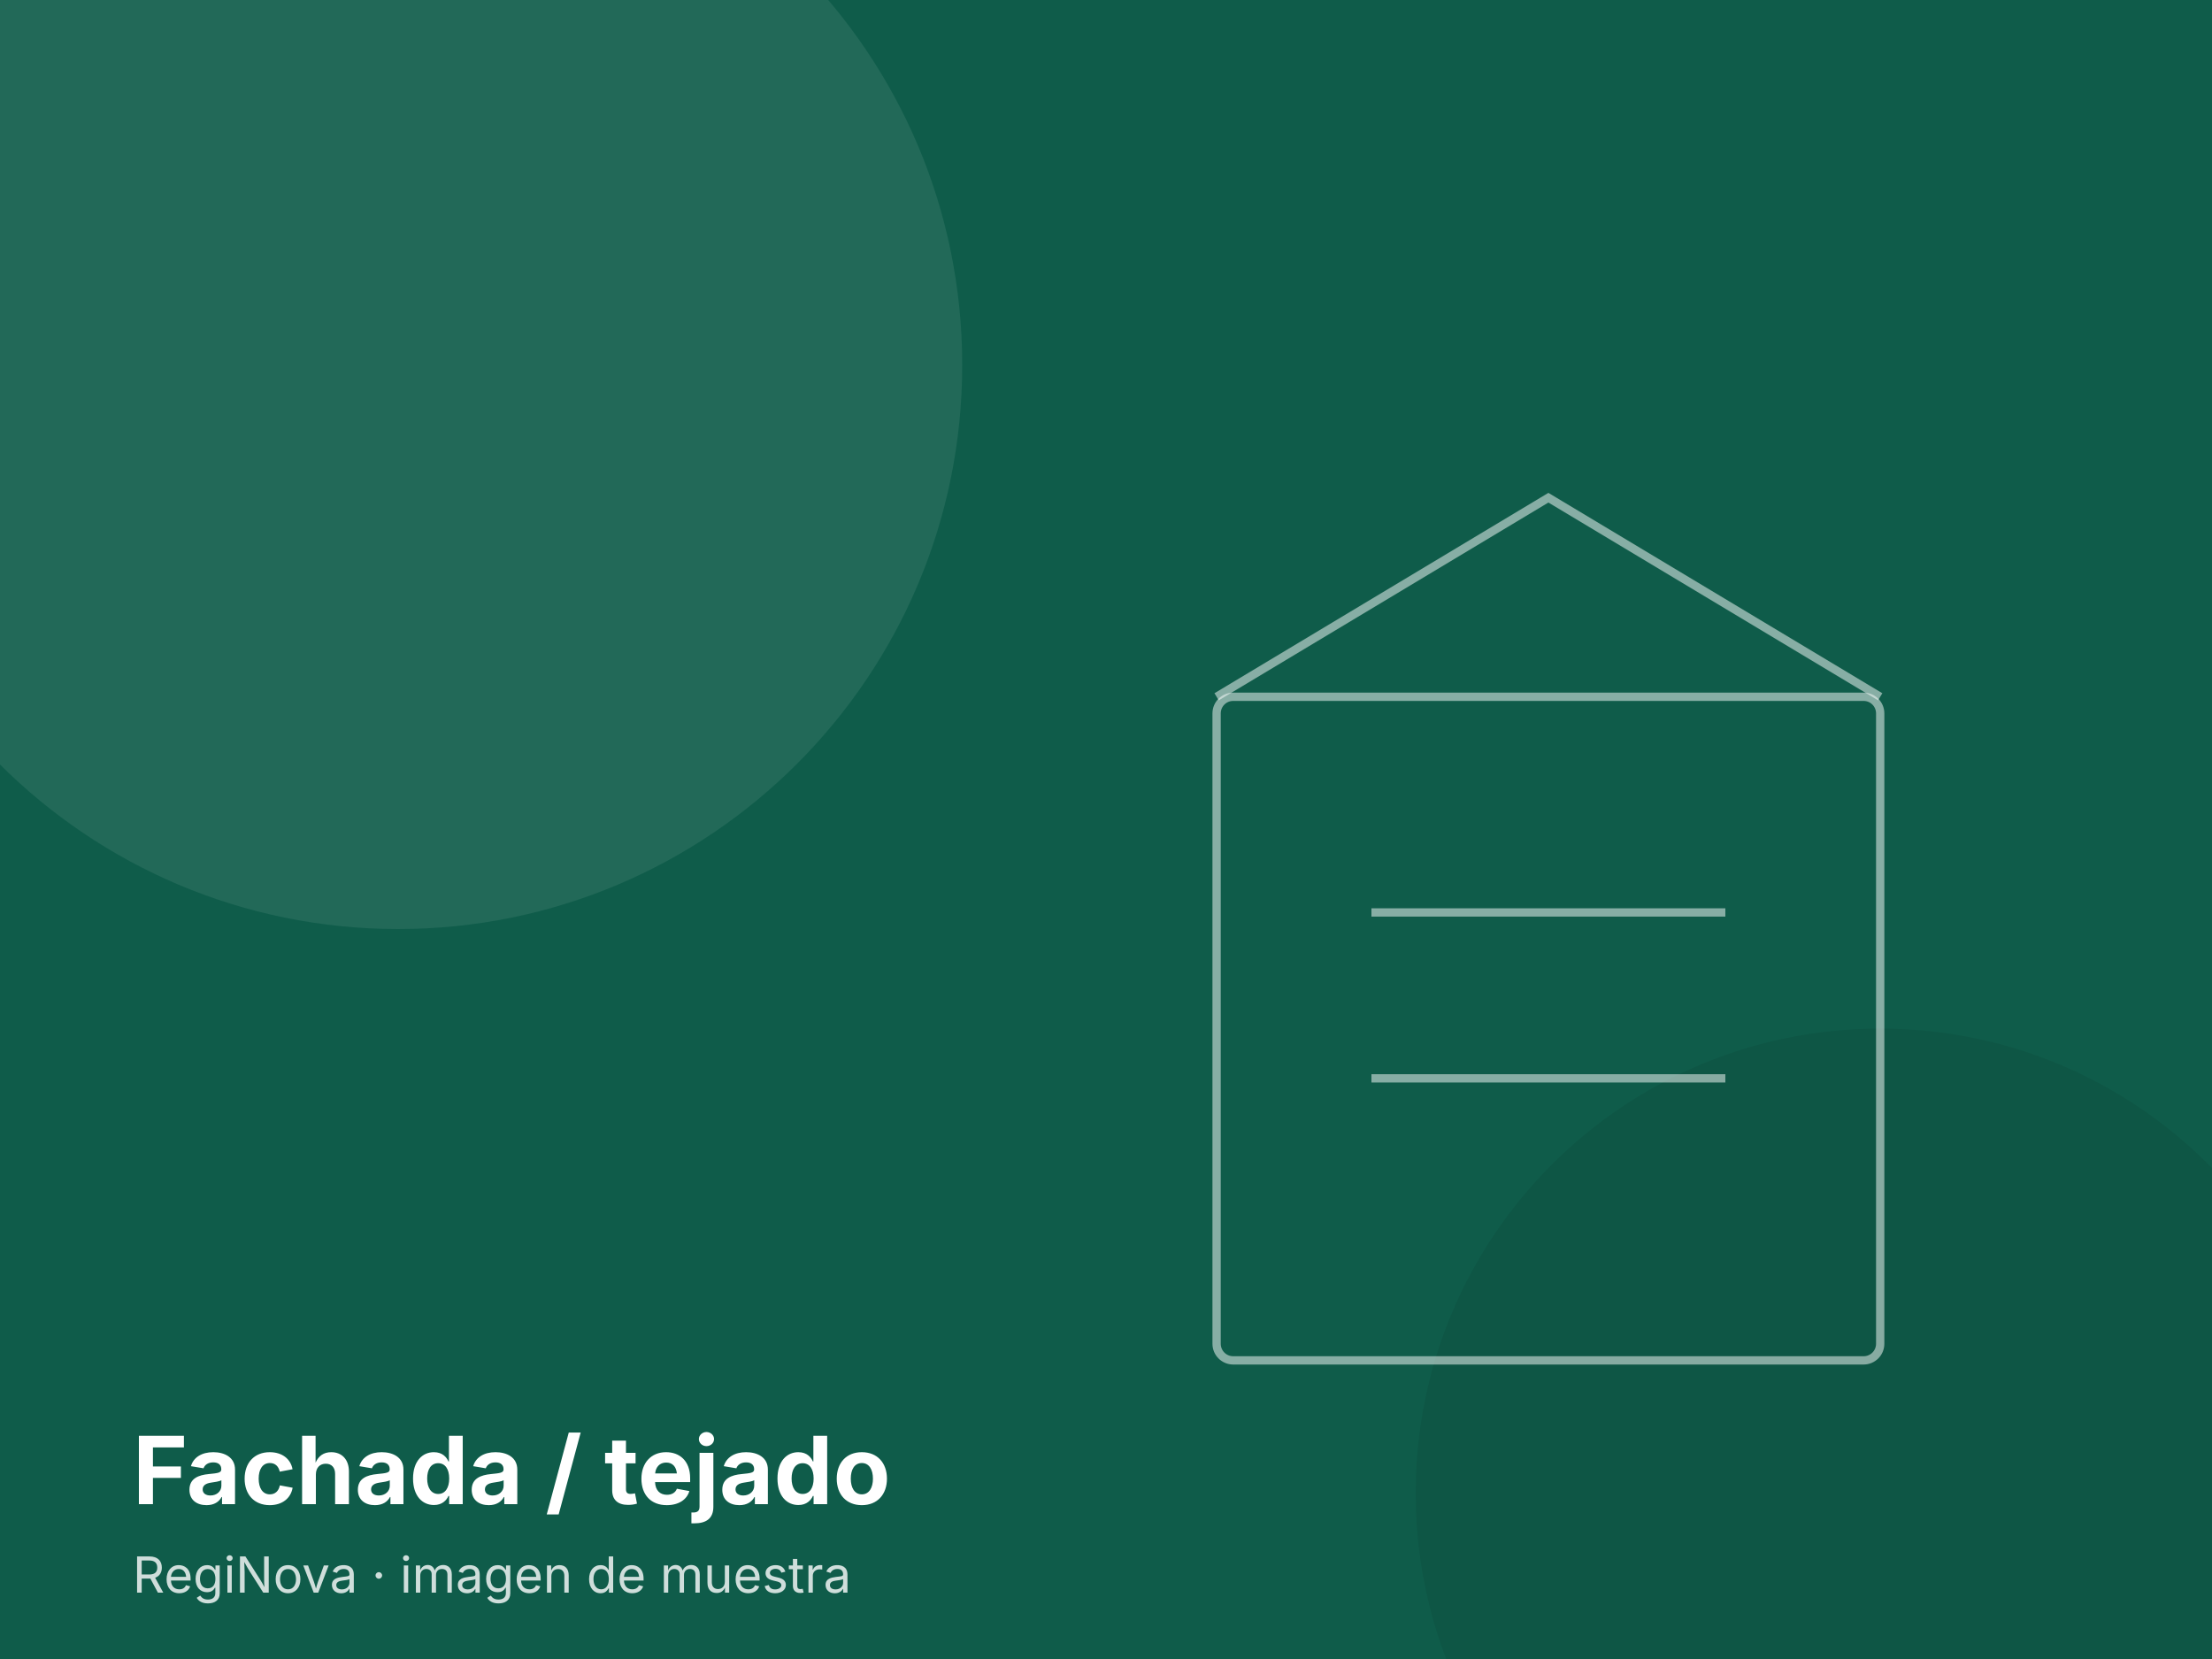
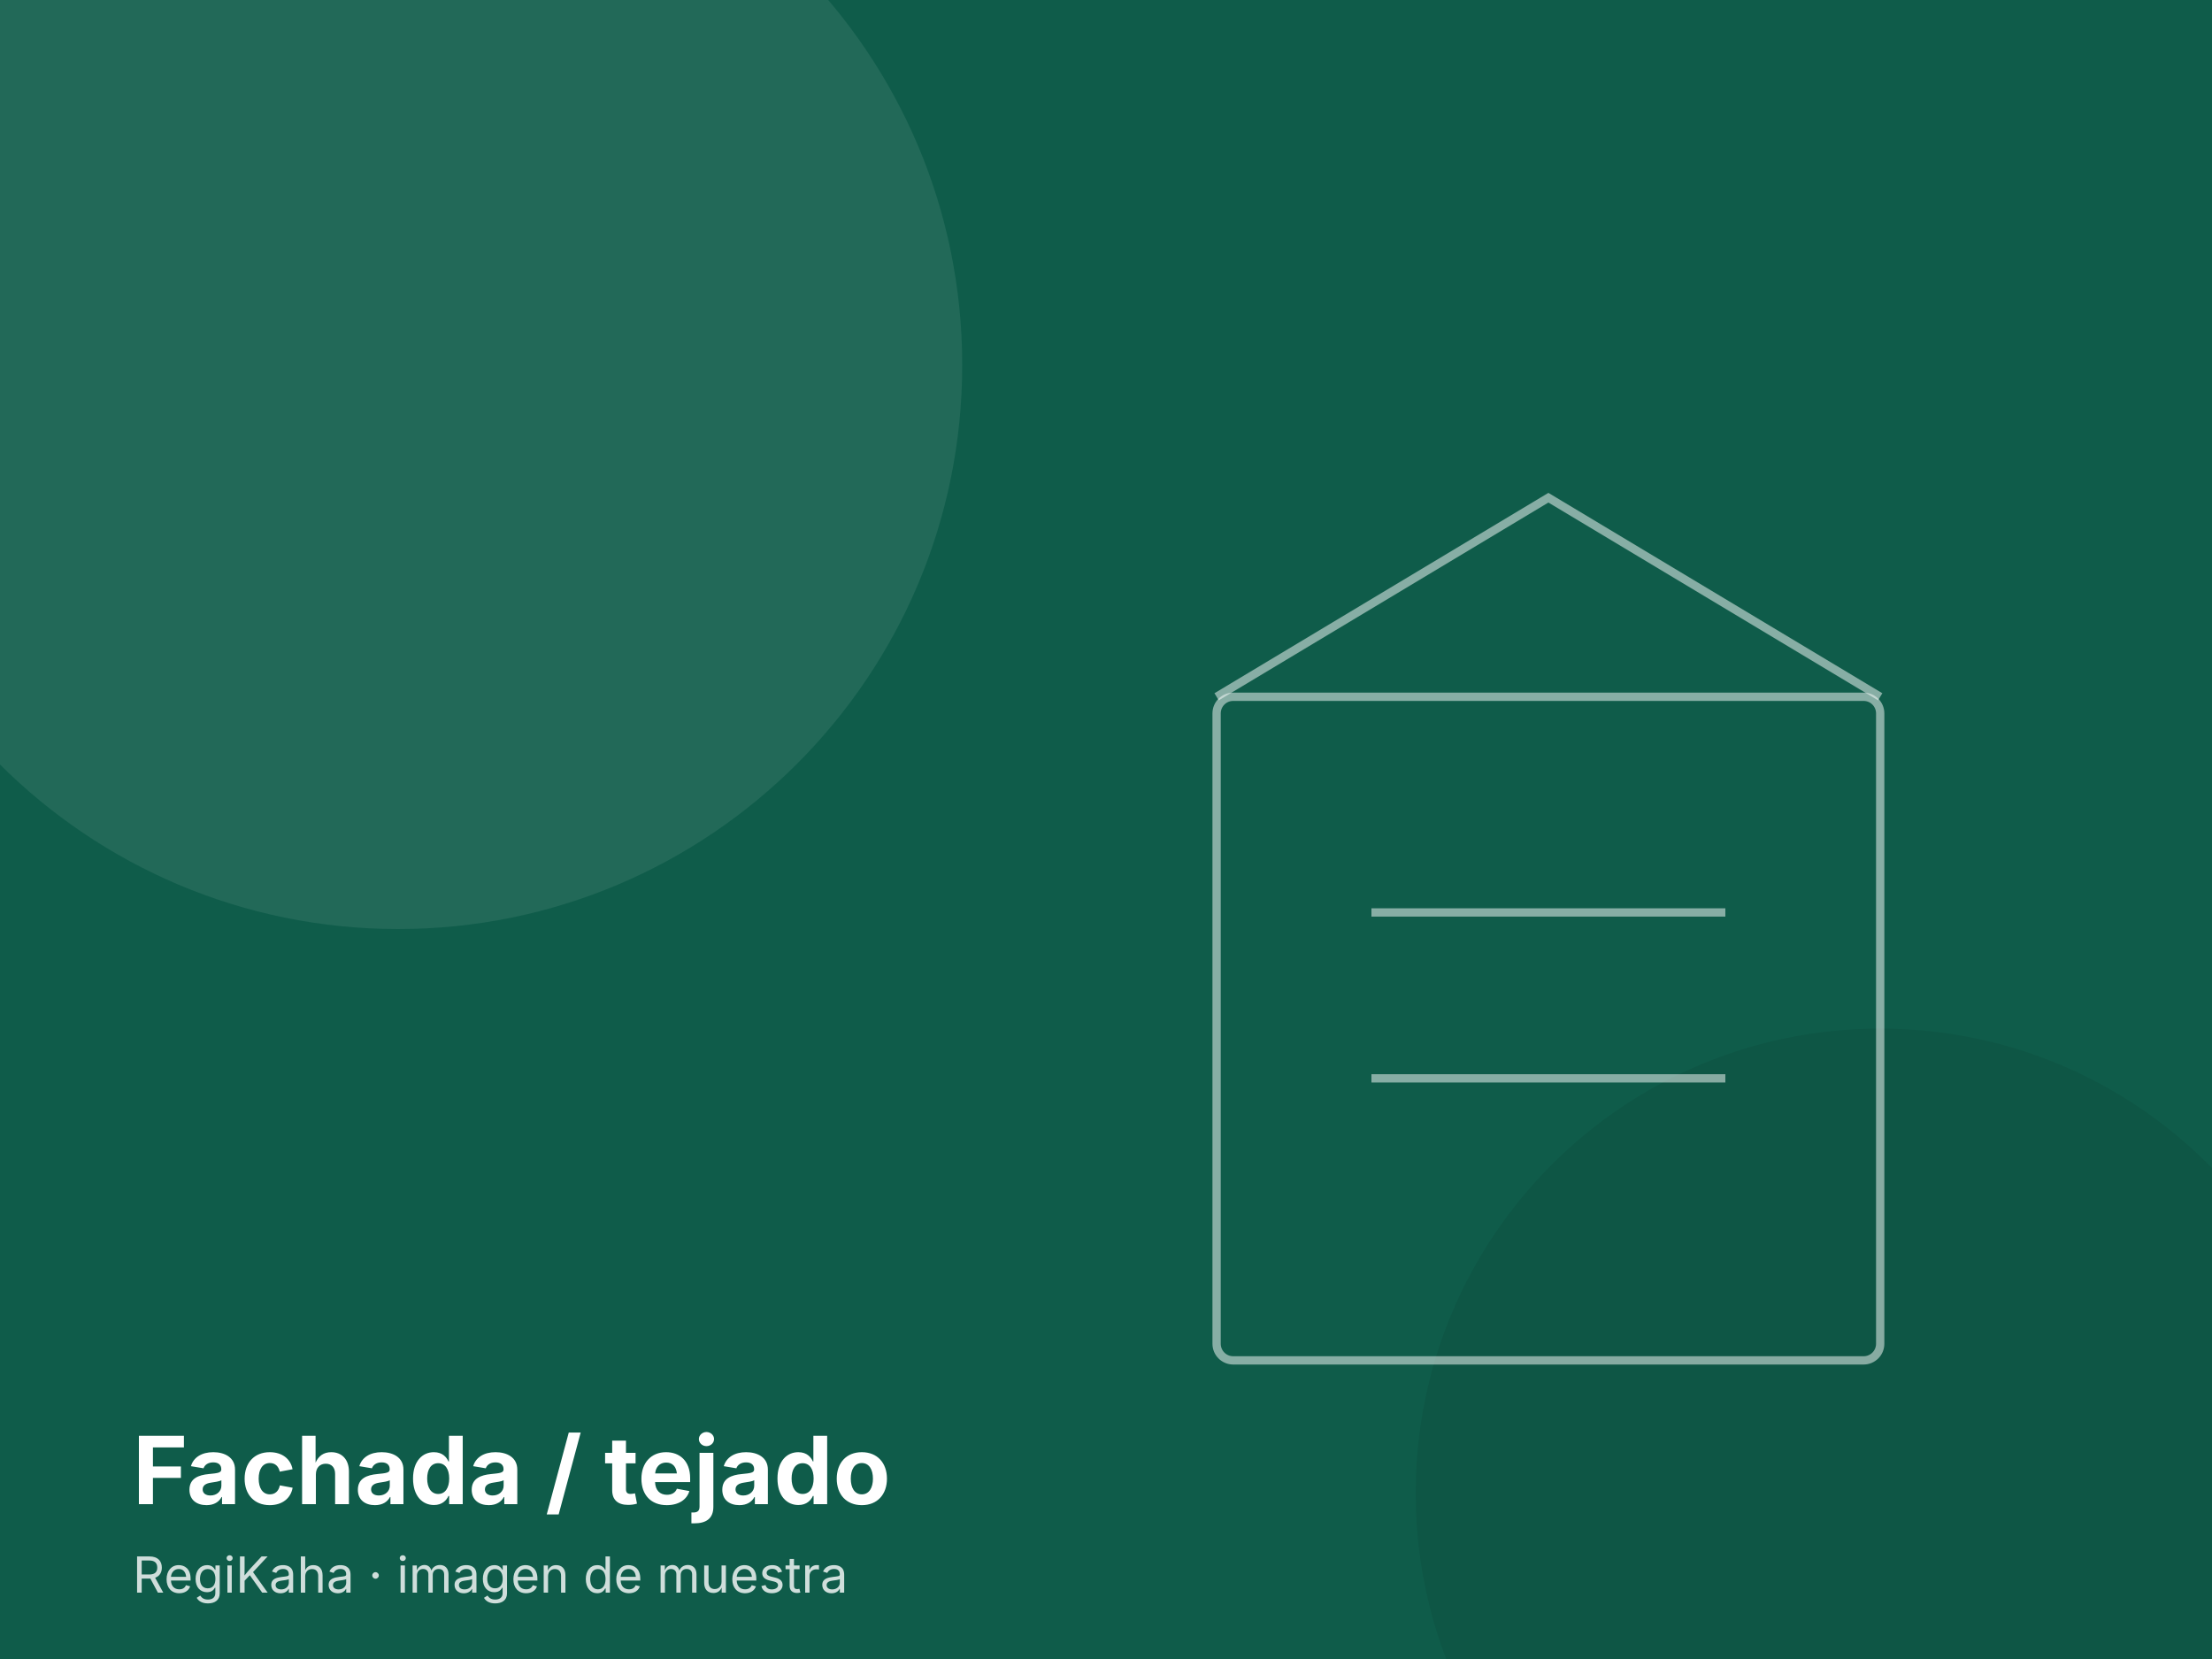
<svg xmlns="http://www.w3.org/2000/svg" width="800" height="600" viewBox="0 0 800 600">
  <defs>
    <linearGradient id="cg" gradientTransform="rotate(215)">
      <stop offset="0" stop-color="#0F5C4A" />
      <stop offset="0.55" stop-color="#198C68" />
      <stop offset="1" stop-color="#2AB673" />
    </linearGradient>
  </defs>
  <rect width="800" height="600" fill="url(#cg)" />
  <circle cx="144" cy="132" r="204" fill="rgba(255,255,255,0.08)" />
  <circle cx="680" cy="540" r="168" fill="rgba(0,0,0,0.07)" />
  <g stroke="rgba(255,255,255,0.5)" stroke-width="3" fill="none">
    <rect x="440" y="252" width="240" height="240" rx="6" />
    <path d="M440 252 L560 180 L680 252" />
    <line x1="496" y1="330" x2="624" y2="330" />
    <line x1="496" y1="390" x2="624" y2="390" />
  </g>
  <text x="48" y="544" font-family="Inter, sans-serif" font-size="34" font-weight="700" fill="#fff">Fachada / tejado</text>
-   <text x="48" y="576" font-family="Inter, sans-serif" font-size="18" fill="rgba(255,255,255,0.8)">RegiNova · imagen de muestra</text>
+   <text x="48" y="576" font-family="Inter, sans-serif" font-size="18" fill="rgba(255,255,255,0.8)">RegiKaha · imagen de muestra</text>
</svg>
